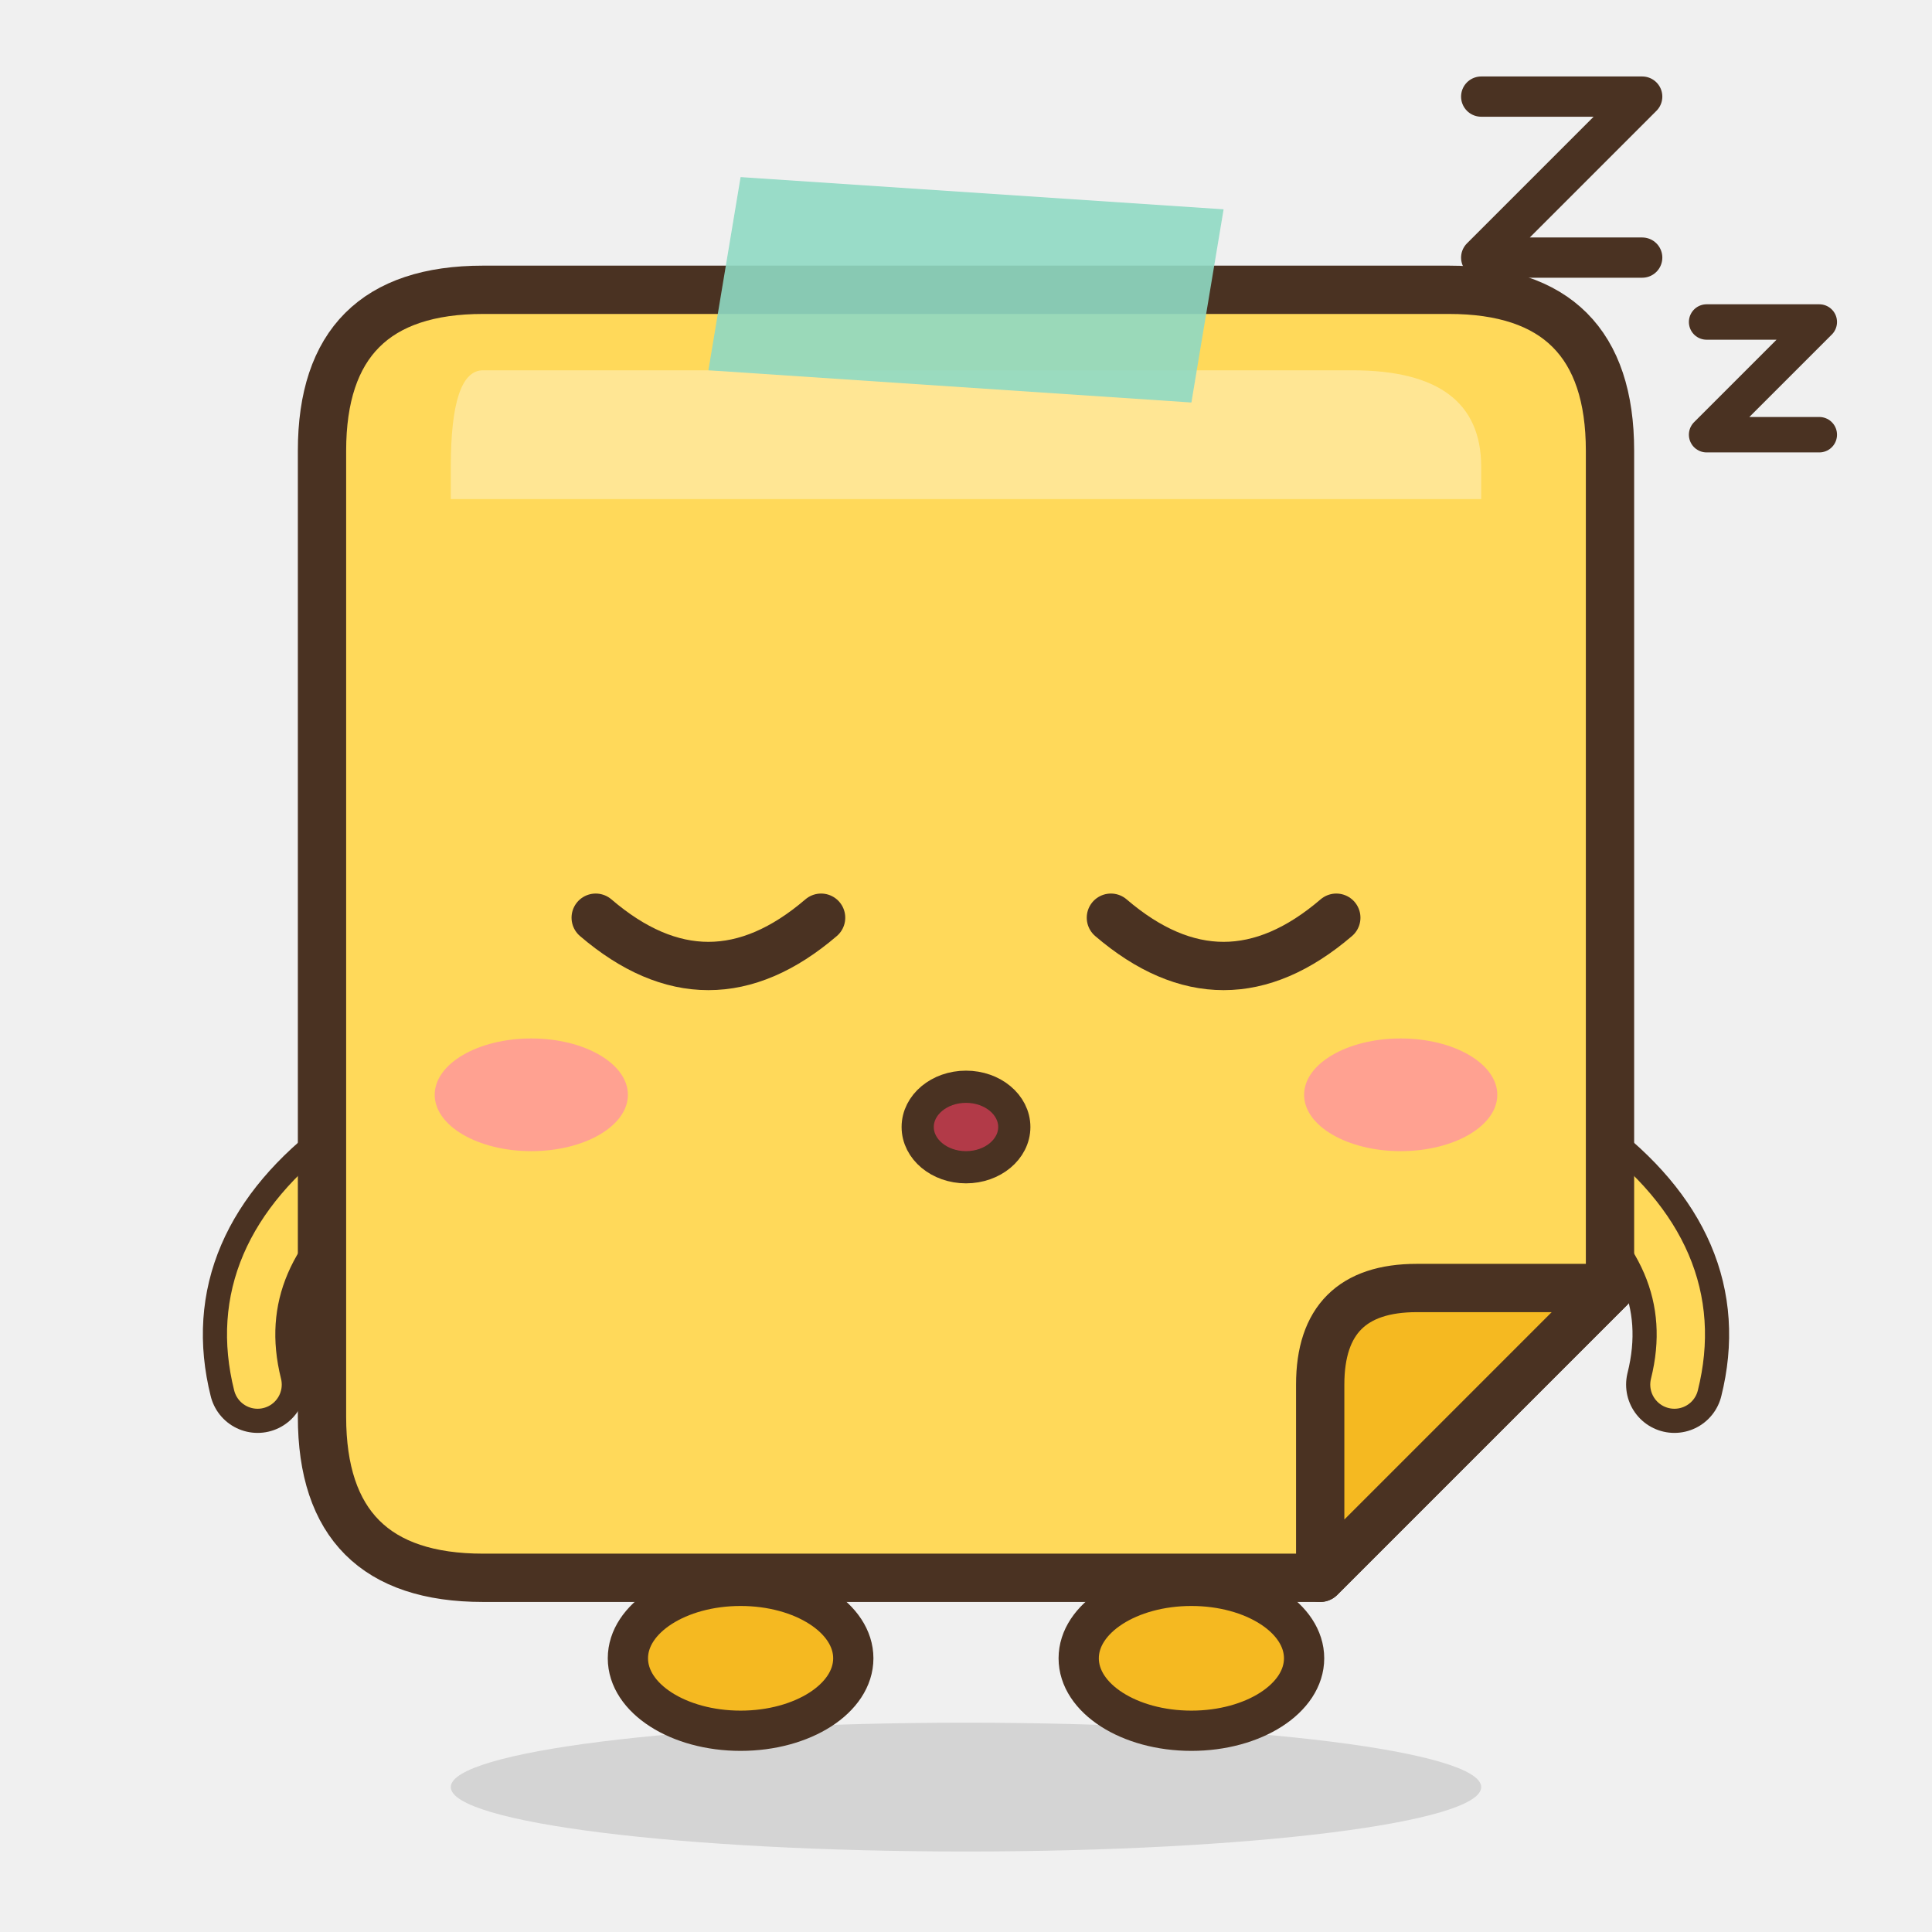
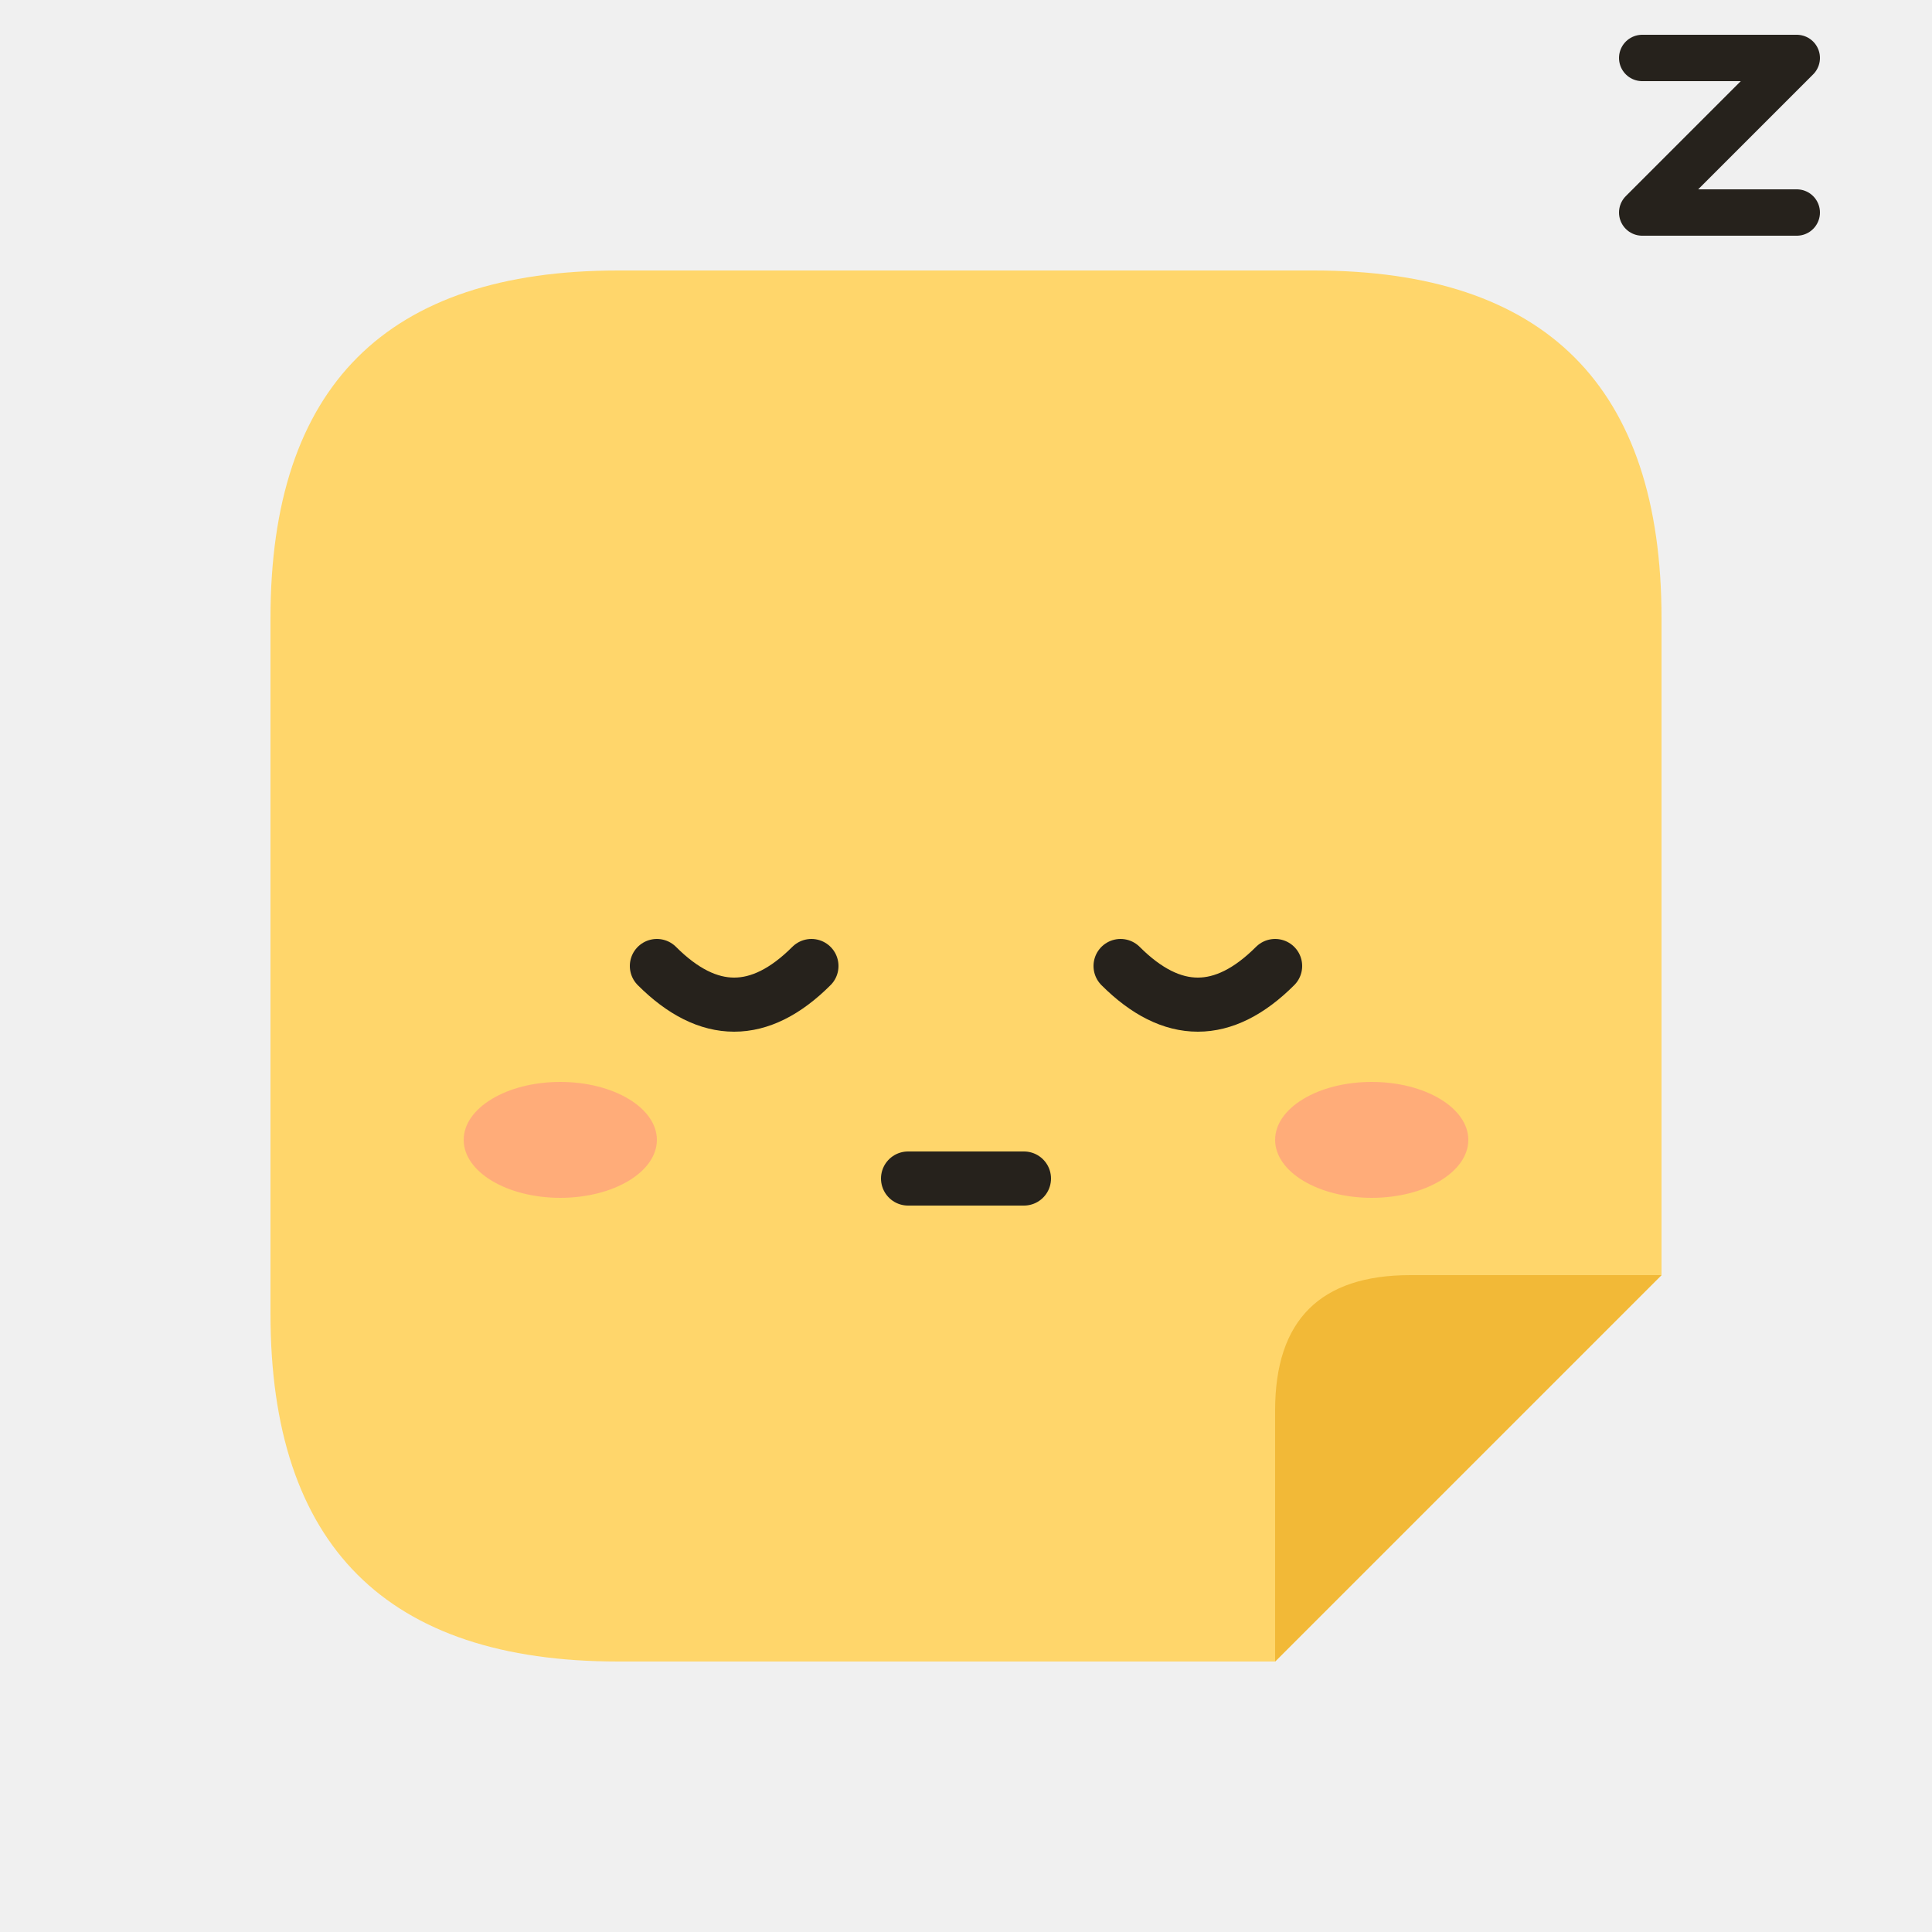
- <svg xmlns="http://www.w3.org/2000/svg" viewBox="0 0 120 120" width="480" height="480">
-   <path d="M28,111 a32,4 0 1,0 64,0 a32,4 0 1,0 -64,0 Z" fill="#000000" opacity="0.12" />
-   <path d="M39,103 a7,4.5 0 1,0 14,0 a7,4.5 0 1,0 -14,0 Z" fill="#F5B921" stroke="#4A3222" stroke-width="2.5" stroke-linecap="round" stroke-linejoin="round" />
-   <path d="M67,103 a7,4.5 0 1,0 14,0 a7,4.5 0 1,0 -14,0 Z" fill="#F5B921" stroke="#4A3222" stroke-width="2.5" stroke-linecap="round" stroke-linejoin="round" />
-   <path d="M22,72 Q14,78 16,86" fill="none" stroke="#4A3222" stroke-width="6" stroke-linecap="round" stroke-linejoin="round" />
-   <path d="M22,72 Q14,78 16,86" fill="none" stroke="#FFD95A" stroke-width="3" stroke-linecap="round" stroke-linejoin="round" />
-   <path d="M98,72 Q106,78 104,86" fill="none" stroke="#4A3222" stroke-width="6" stroke-linecap="round" stroke-linejoin="round" />
-   <path d="M98,72 Q106,78 104,86" fill="none" stroke="#FFD95A" stroke-width="3" stroke-linecap="round" stroke-linejoin="round" />
-   <path d="M30,18 H90 Q100,18 100,28 V80 L82,98 H30 Q20,98 20,88 V28 Q20,18 30,18 Z" fill="#FFD95A" stroke="#4A3222" stroke-width="3" stroke-linecap="round" stroke-linejoin="round" />
-   <path d="M30,23 H84 Q92,23 92,29 V31 H28 V29 Q28,23 30,23 Z" fill="#FFFFFF" opacity="0.35" />
-   <path d="M100,80 L88,80 Q82,80 82,86 L82,98 Z" fill="#F5B921" stroke="#4A3222" stroke-width="3" stroke-linecap="round" stroke-linejoin="round" />
-   <path d="M46,11 L76,13 L74,25 L44,23 Z" fill="#8FD9C3" opacity="0.9" />
-   <path d="M37,57 Q44,63 51,57" fill="none" stroke="#4A3222" stroke-width="3" stroke-linecap="round" stroke-linejoin="round" />
-   <path d="M69,57 Q76,63 83,57" fill="none" stroke="#4A3222" stroke-width="3" stroke-linecap="round" stroke-linejoin="round" />
-   <path d="M27,68 a6,3.5 0 1,0 12,0 a6,3.5 0 1,0 -12,0 Z" fill="#FF8FA3" opacity="0.75" />
-   <path d="M81,68 a6,3.5 0 1,0 12,0 a6,3.5 0 1,0 -12,0 Z" fill="#FF8FA3" opacity="0.75" />
-   <path d="M57,70 a3,2.5 0 1,0 6,0 a3,2.5 0 1,0 -6,0 Z" fill="#B23A48" stroke="#4A3222" stroke-width="2" stroke-linecap="round" stroke-linejoin="round" />
-   <path d="M92,6 H102 L92,16 H102" fill="none" stroke="#4A3222" stroke-width="2.5" stroke-linecap="round" stroke-linejoin="round" />
-   <path d="M106,20 H113 L106,27 H113" fill="none" stroke="#4A3222" stroke-width="2.2" stroke-linecap="round" stroke-linejoin="round" />
+ <svg xmlns="http://www.w3.org/2000/svg" viewBox="0 0 100 100" width="400" height="400">
+   <path d="M32,14 H68 Q86,14 86,32 V66 L66,86 H32 Q14,86 14,68 V32 Q14,14 32,14 Z" fill="#FFD66B" />
+   <path d="M86,66 L73,66 Q66,66 66,73 L66,86 Z" fill="#F2B937" />
+   <path d="M24,59 a5,3 0 1,0 10,0 a5,3 0 1,0 -10,0 Z" fill="#FF7A8A" opacity="0.45" />
+   <path d="M66,59 a5,3 0 1,0 10,0 a5,3 0 1,0 -10,0 Z" fill="#FF7A8A" opacity="0.45" />
+   <path d="M34,50 Q38,54 42,50" fill="none" stroke="#26221C" stroke-width="2.8" stroke-linecap="round" stroke-linejoin="round" />
+   <path d="M58,50 Q62,54 66,50" fill="none" stroke="#26221C" stroke-width="2.8" stroke-linecap="round" stroke-linejoin="round" />
+   <path d="M47,61 H53" fill="none" stroke="#26221C" stroke-width="2.8" stroke-linecap="round" stroke-linejoin="round" />
+   <path d="M85,3 H93 L85,11 H93" fill="none" stroke="#26221C" stroke-width="2.4" stroke-linecap="round" stroke-linejoin="round" />
</svg>
